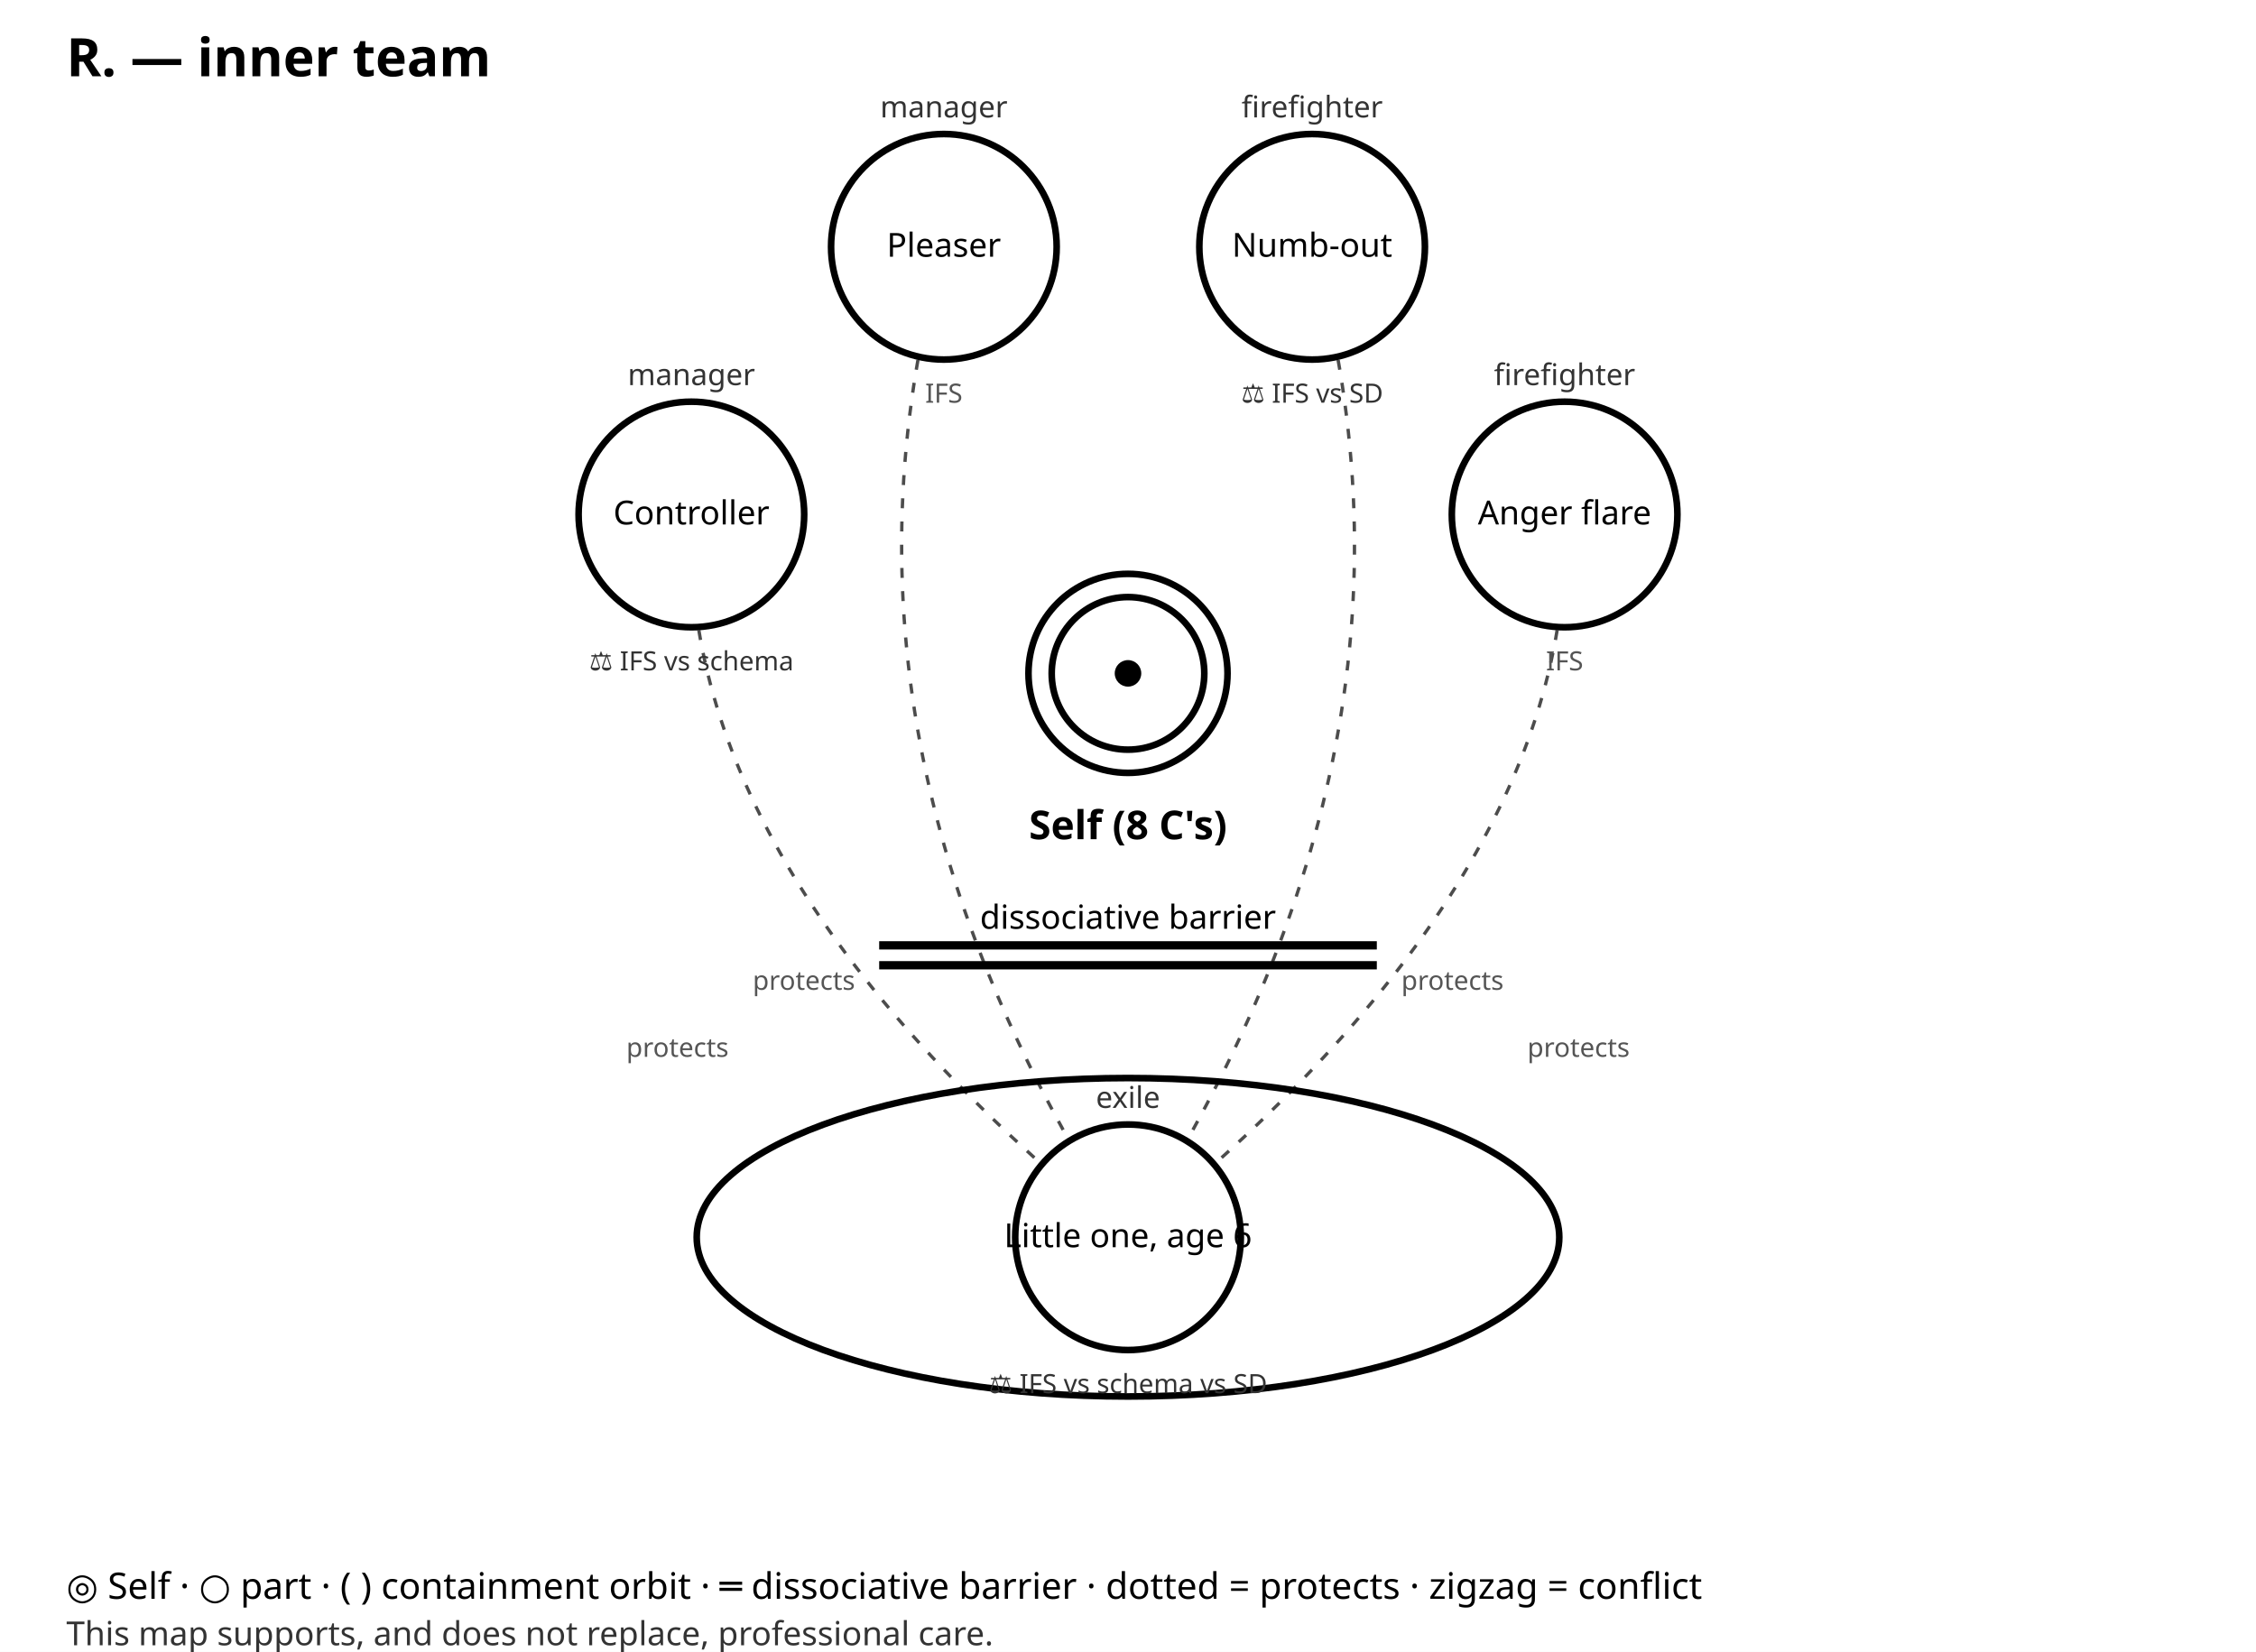
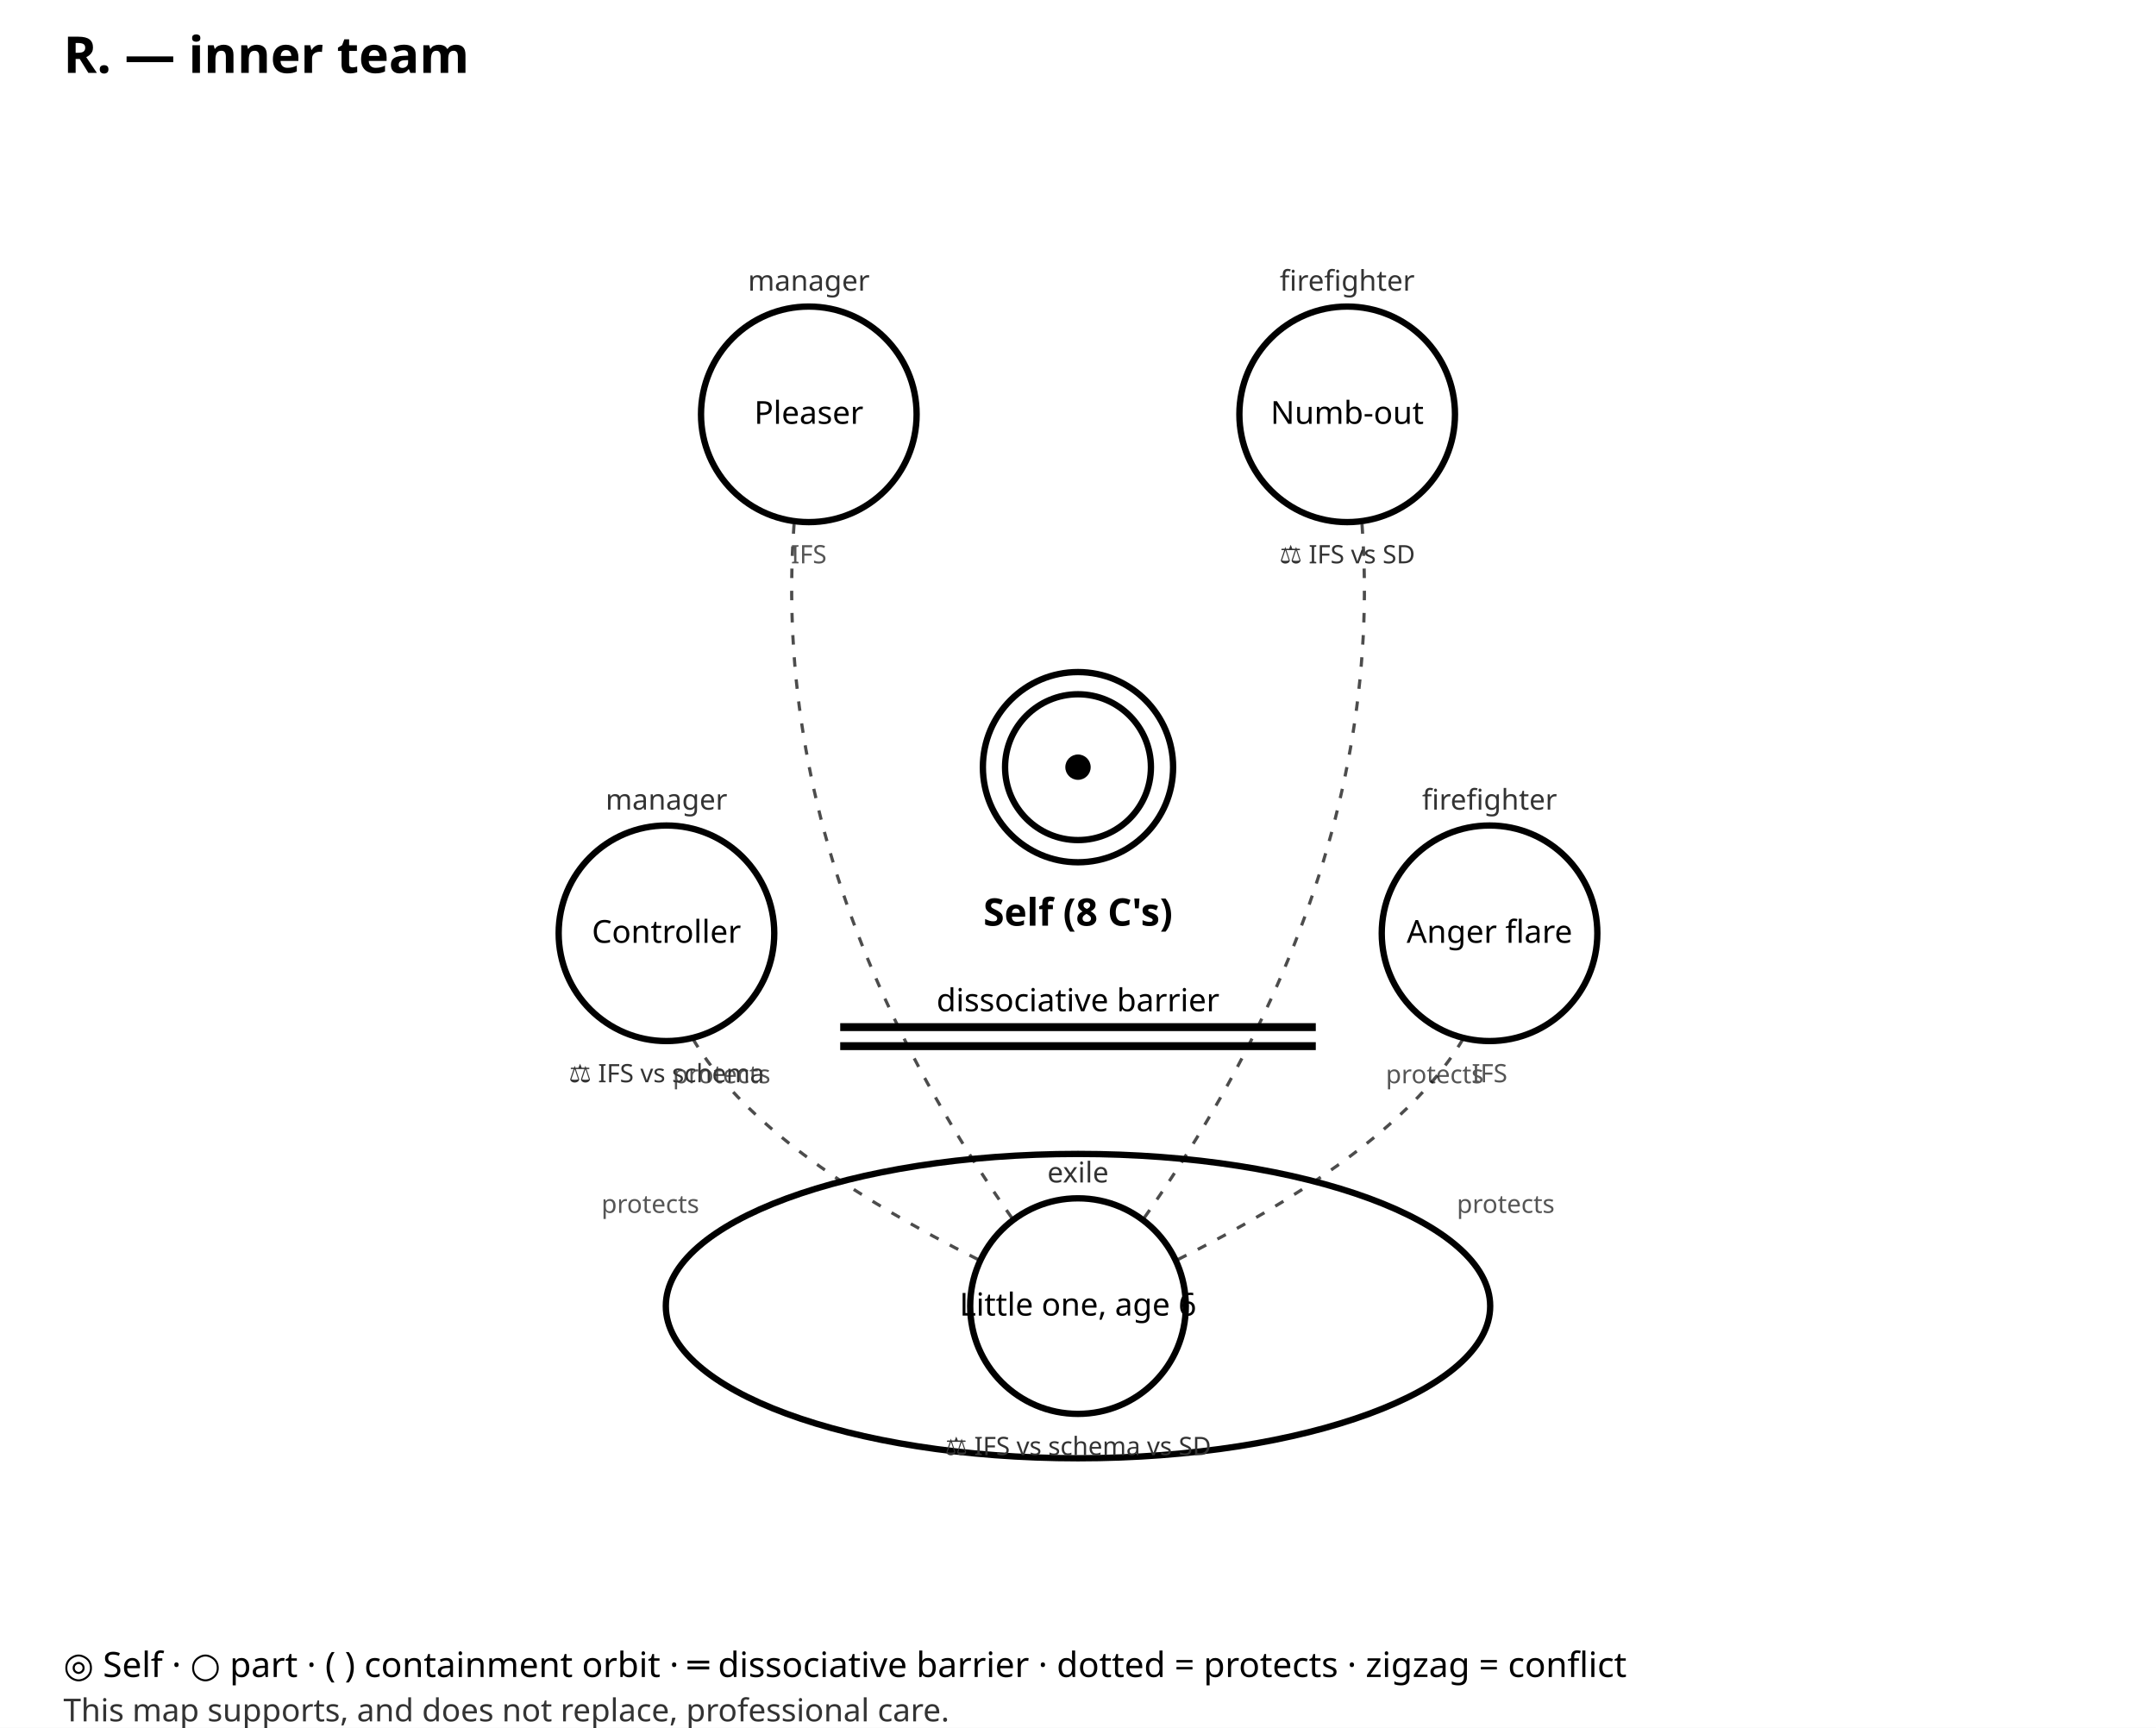
- <svg xmlns="http://www.w3.org/2000/svg" viewBox="0 0 680 498" role="img" aria-label="Parts map: R. — inner team. Self at the centre. Protectors around it: Controller (manager), Pleaser (manager), Numb-out (firefighter), Anger flare (firefighter). Exile(s): Little one, age 6, behind a dissociative barrier from Self. Protectors guard the exile. Origins disagree on: Controller (claimed by IFS and schema); Numb-out (claimed by IFS and SD); Little one, age 6 (claimed by IFS and schema and SD) — both claims are shown, not merged.">
-   <rect x="0" y="0" width="680" height="498" fill="#fff" />
+ <svg xmlns="http://www.w3.org/2000/svg" viewBox="0 0 680 545" role="img" aria-label="Parts map: R. — inner team. Self at the centre. Protectors around it: Controller (manager), Pleaser (manager), Numb-out (firefighter), Anger flare (firefighter). Exile(s): Little one, age 6, behind a dissociative barrier from Self. Protectors guard the exile. Origins disagree on: Controller (claimed by IFS and schema); Numb-out (claimed by IFS and SD); Little one, age 6 (claimed by IFS and schema and SD) — both claims are shown, not merged.">
+   <rect x="0" y="0" width="680" height="545" fill="#fff" />
  <text x="20" y="23" font-family="sans-serif" font-size="16" font-weight="700">R. — inner team</text>
-   <ellipse cx="340" cy="373" rx="130" ry="48" fill="none" stroke="#000" stroke-width="2" />
-   <path d="M 208.4,155.1 Q 204.2,264.1 340,373" fill="none" stroke="#000" stroke-width="1" stroke-dasharray="3 4" opacity="0.7" />
-   <text x="204.2" y="318.6" font-family="sans-serif" font-size="8" text-anchor="middle" fill="#555" stroke="#fff" stroke-width="2.5" paint-order="stroke">protects</text>
-   <path d="M 284.5,74.4 Q 242.3,223.7 340,373" fill="none" stroke="#000" stroke-width="1" stroke-dasharray="3 4" opacity="0.7" />
-   <text x="242.3" y="298.4" font-family="sans-serif" font-size="8" text-anchor="middle" fill="#555" stroke="#fff" stroke-width="2.5" paint-order="stroke">protects</text>
-   <path d="M 395.5,74.4 Q 437.8,223.7 340,373" fill="none" stroke="#000" stroke-width="1" stroke-dasharray="3 4" opacity="0.7" />
-   <text x="437.8" y="298.4" font-family="sans-serif" font-size="8" text-anchor="middle" fill="#555" stroke="#fff" stroke-width="2.5" paint-order="stroke">protects</text>
-   <path d="M 471.6,155.1 Q 475.8,264.1 340,373" fill="none" stroke="#000" stroke-width="1" stroke-dasharray="3 4" opacity="0.7" />
-   <text x="475.8" y="318.6" font-family="sans-serif" font-size="8" text-anchor="middle" fill="#555" stroke="#fff" stroke-width="2.5" paint-order="stroke">protects</text>
-   <line x1="265" y1="285" x2="415" y2="285" stroke="#000" stroke-width="2.5" />
-   <line x1="265" y1="291" x2="415" y2="291" stroke="#000" stroke-width="2.5" />
-   <text x="340" y="280" font-family="sans-serif" font-size="10" text-anchor="middle">dissociative barrier</text>
-   <circle cx="340" cy="203" r="30" fill="#fff" stroke="#000" stroke-width="2" />
-   <circle cx="340" cy="203" r="23" fill="none" stroke="#000" stroke-width="2" />
-   <circle cx="340" cy="203" r="4" fill="#000" />
-   <text x="340" y="253" font-family="sans-serif" font-size="12" font-weight="700" text-anchor="middle">Self (8 C's)</text>
-   <text x="208.4" y="116.1" font-family="sans-serif" font-size="9" text-anchor="middle" fill="#333">manager</text>
-   <circle cx="208.4" cy="155.1" r="34" fill="#fff" stroke="#000" stroke-width="2" />
-   <text x="208.4" y="158.1" font-family="sans-serif" font-size="10" text-anchor="middle">Controller</text>
-   <text x="208.4" y="202.1" font-family="sans-serif" font-size="8" text-anchor="middle" fill="#333">⚖ IFS vs schema</text>
-   <text x="284.5" y="35.4" font-family="sans-serif" font-size="9" text-anchor="middle" fill="#333">manager</text>
-   <circle cx="284.5" cy="74.4" r="34" fill="#fff" stroke="#000" stroke-width="2" />
-   <text x="284.5" y="77.4" font-family="sans-serif" font-size="10" text-anchor="middle">Pleaser</text>
-   <text x="284.5" y="121.4" font-family="sans-serif" font-size="8" text-anchor="middle" fill="#555">IFS</text>
-   <text x="395.5" y="35.4" font-family="sans-serif" font-size="9" text-anchor="middle" fill="#333">firefighter</text>
-   <circle cx="395.5" cy="74.4" r="34" fill="#fff" stroke="#000" stroke-width="2" />
-   <text x="395.5" y="77.4" font-family="sans-serif" font-size="10" text-anchor="middle">Numb-out</text>
-   <text x="395.5" y="121.4" font-family="sans-serif" font-size="8" text-anchor="middle" fill="#333">⚖ IFS vs SD</text>
-   <text x="471.6" y="116.1" font-family="sans-serif" font-size="9" text-anchor="middle" fill="#333">firefighter</text>
-   <circle cx="471.6" cy="155.1" r="34" fill="#fff" stroke="#000" stroke-width="2" />
-   <text x="471.6" y="158.1" font-family="sans-serif" font-size="10" text-anchor="middle">Anger flare</text>
-   <text x="471.6" y="202.1" font-family="sans-serif" font-size="8" text-anchor="middle" fill="#555">IFS</text>
-   <text x="340" y="334" font-family="sans-serif" font-size="9" text-anchor="middle" fill="#333">exile</text>
-   <circle cx="340" cy="373" r="34" fill="#fff" stroke="#000" stroke-width="2" />
-   <text x="340" y="376" font-family="sans-serif" font-size="10" text-anchor="middle">Little one, age 6</text>
-   <text x="340" y="420" font-family="sans-serif" font-size="8" text-anchor="middle" fill="#333">⚖ IFS vs schema vs SD</text>
-   <text x="20" y="482" font-family="sans-serif" font-size="11">◎ Self · ○ part · ( ) containment orbit · ═ dissociative barrier · dotted = protects · zigzag = conflict</text>
-   <text x="20" y="496" font-family="sans-serif" font-size="10" fill="#333">This map supports, and does not replace, professional care.</text>
+   <ellipse data-el="band:containment" cx="340" cy="412" rx="130" ry="48" fill="none" stroke="#000" stroke-width="2" />
+   <path d="M 210.2,294.4 Q 205.1,353.2 340,412" fill="none" stroke="#000" stroke-width="1" stroke-dasharray="3 4" opacity="0.7" />
+   <text data-el="edgelabel:c1" x="205.1" y="382.6" font-family="sans-serif" font-size="8" text-anchor="middle" fill="#555" stroke="#fff" stroke-width="2.5" paint-order="stroke">protects</text>
+   <path d="M 255.1,130.7 Q 227.6,271.4 340,412" fill="none" stroke="#000" stroke-width="1" stroke-dasharray="3 4" opacity="0.7" />
+   <text data-el="edgelabel:c2" x="227.6" y="341.7" font-family="sans-serif" font-size="8" text-anchor="middle" fill="#555" stroke="#fff" stroke-width="2.5" paint-order="stroke">protects</text>
+   <path d="M 424.9,130.7 Q 452.5,271.4 340,412" fill="none" stroke="#000" stroke-width="1" stroke-dasharray="3 4" opacity="0.7" />
+   <text data-el="edgelabel:c3" x="452.5" y="341.7" font-family="sans-serif" font-size="8" text-anchor="middle" fill="#555" stroke="#fff" stroke-width="2.5" paint-order="stroke">protects</text>
+   <path d="M 469.8,294.4 Q 474.9,353.2 340,412" fill="none" stroke="#000" stroke-width="1" stroke-dasharray="3 4" opacity="0.7" />
+   <text data-el="edgelabel:c4" x="474.9" y="382.6" font-family="sans-serif" font-size="8" text-anchor="middle" fill="#555" stroke="#fff" stroke-width="2.5" paint-order="stroke">protects</text>
+   <line x1="265" y1="324" x2="415" y2="324" stroke="#000" stroke-width="2.5" />
+   <line x1="265" y1="330" x2="415" y2="330" stroke="#000" stroke-width="2.5" />
+   <text x="340" y="319" font-family="sans-serif" font-size="10" text-anchor="middle">dissociative barrier</text>
+   <circle data-el="node:self" cx="340" cy="242" r="30" fill="#fff" stroke="#000" stroke-width="2" />
+   <circle cx="340" cy="242" r="23" fill="none" stroke="#000" stroke-width="2" />
+   <circle cx="340" cy="242" r="4" fill="#000" />
+   <text data-el="nodelabel:self" x="340" y="292" font-family="sans-serif" font-size="12" font-weight="700" text-anchor="middle">Self (8 C's)</text>
+   <text data-el="nodelabel:controller" x="210.2" y="255.4" font-family="sans-serif" font-size="9" text-anchor="middle" fill="#333">manager</text>
+   <circle data-el="node:controller" cx="210.2" cy="294.4" r="34" fill="#fff" stroke="#000" stroke-width="2" />
+   <text x="210.2" y="297.4" font-family="sans-serif" font-size="10" text-anchor="middle" data-el="nodelabel:controller">Controller</text>
+   <text x="210.2" y="341.4" font-family="sans-serif" font-size="8" text-anchor="middle" fill="#333" data-el="nodelabel:controller">⚖ IFS vs schema</text>
+   <text data-el="nodelabel:pleaser" x="255.1" y="91.7" font-family="sans-serif" font-size="9" text-anchor="middle" fill="#333">manager</text>
+   <circle data-el="node:pleaser" cx="255.1" cy="130.7" r="34" fill="#fff" stroke="#000" stroke-width="2" />
+   <text x="255.1" y="133.7" font-family="sans-serif" font-size="10" text-anchor="middle" data-el="nodelabel:pleaser">Pleaser</text>
+   <text data-el="nodelabel:pleaser" x="255.1" y="177.7" font-family="sans-serif" font-size="8" text-anchor="middle" fill="#555">IFS</text>
+   <text data-el="nodelabel:numbout" x="424.9" y="91.7" font-family="sans-serif" font-size="9" text-anchor="middle" fill="#333">firefighter</text>
+   <circle data-el="node:numbout" cx="424.9" cy="130.7" r="34" fill="#fff" stroke="#000" stroke-width="2" />
+   <text x="424.9" y="133.7" font-family="sans-serif" font-size="10" text-anchor="middle" data-el="nodelabel:numbout">Numb-out</text>
+   <text x="424.9" y="177.7" font-family="sans-serif" font-size="8" text-anchor="middle" fill="#333" data-el="nodelabel:numbout">⚖ IFS vs SD</text>
+   <text data-el="nodelabel:angerflare" x="469.8" y="255.4" font-family="sans-serif" font-size="9" text-anchor="middle" fill="#333">firefighter</text>
+   <circle data-el="node:angerflare" cx="469.8" cy="294.4" r="34" fill="#fff" stroke="#000" stroke-width="2" />
+   <text x="469.8" y="297.4" font-family="sans-serif" font-size="10" text-anchor="middle" data-el="nodelabel:angerflare">Anger flare</text>
+   <text data-el="nodelabel:angerflare" x="469.8" y="341.4" font-family="sans-serif" font-size="8" text-anchor="middle" fill="#555">IFS</text>
+   <text data-el="nodelabel:exile" x="340" y="373" font-family="sans-serif" font-size="9" text-anchor="middle" fill="#333">exile</text>
+   <circle data-el="node:exile" cx="340" cy="412" r="34" fill="#fff" stroke="#000" stroke-width="2" />
+   <text x="340" y="415" font-family="sans-serif" font-size="10" text-anchor="middle" data-el="nodelabel:exile">Little one, age 6</text>
+   <text x="340" y="459" font-family="sans-serif" font-size="8" text-anchor="middle" fill="#333" data-el="nodelabel:exile">⚖ IFS vs schema vs SD</text>
+   <text x="20" y="529" font-family="sans-serif" font-size="11" textLength="640" lengthAdjust="spacingAndGlyphs">◎ Self · ○ part · ( ) containment orbit · ═ dissociative barrier · dotted = protects · zigzag = conflict</text>
+   <text x="20" y="543" font-family="sans-serif" font-size="10" fill="#333">This map supports, and does not replace, professional care.</text>
</svg>
